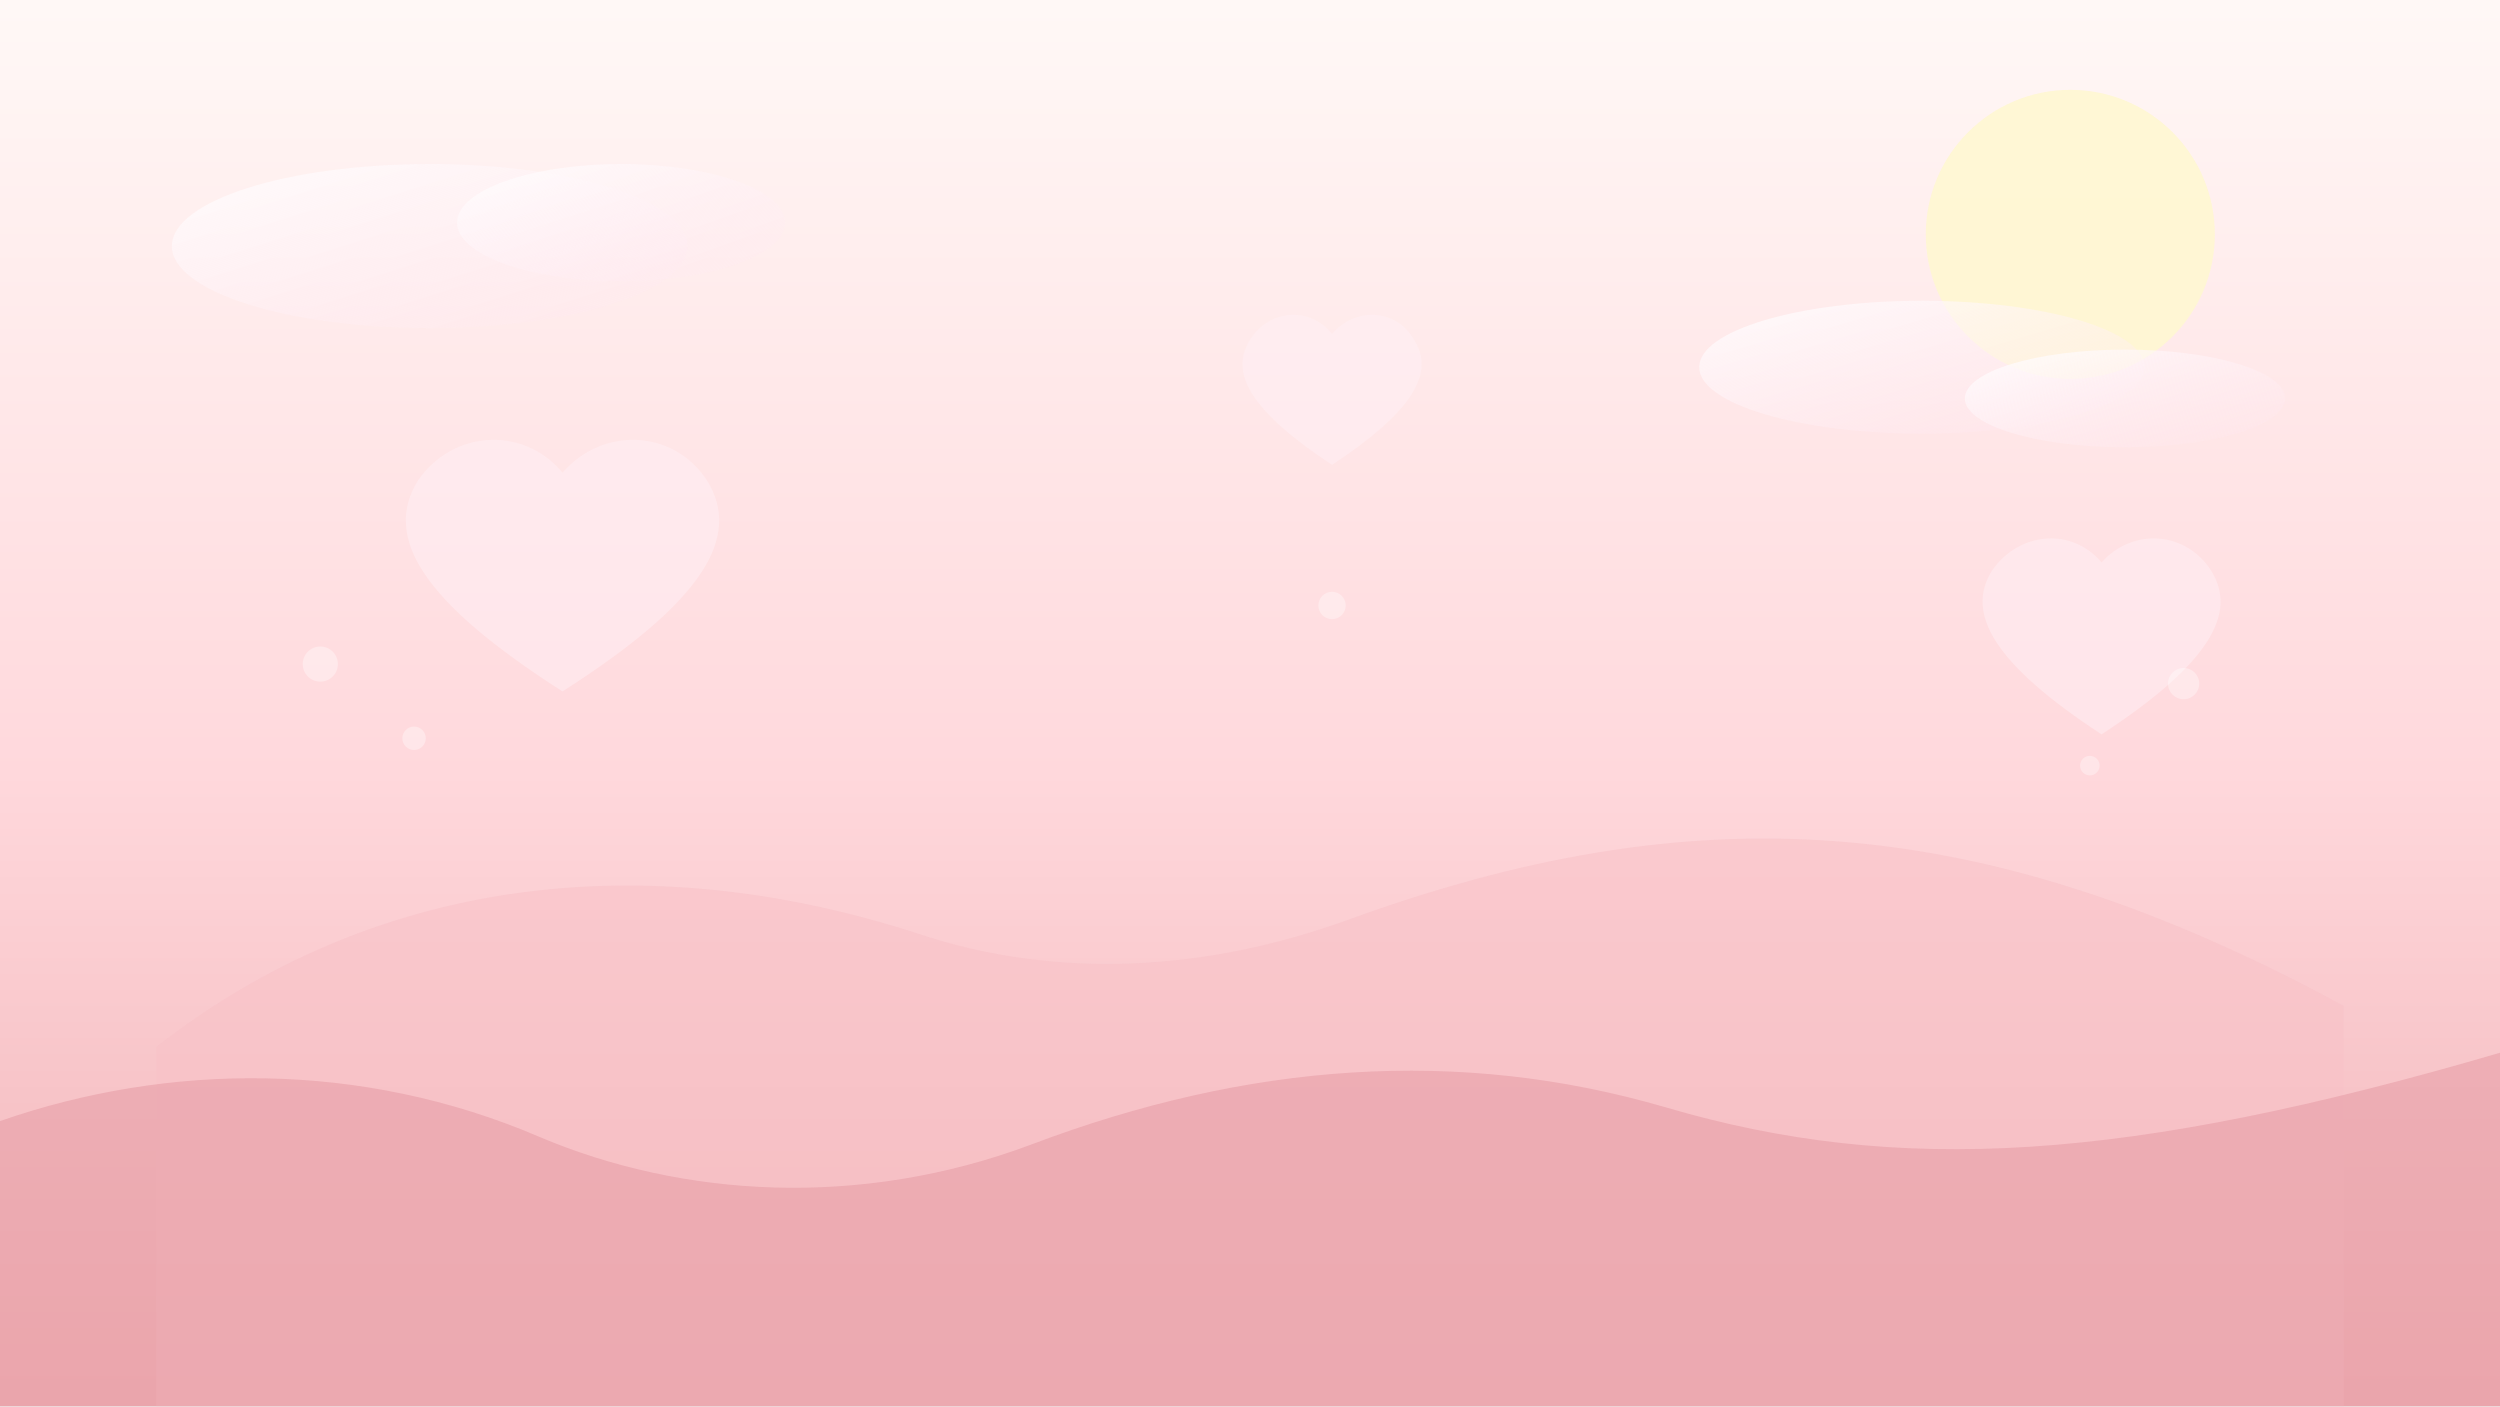
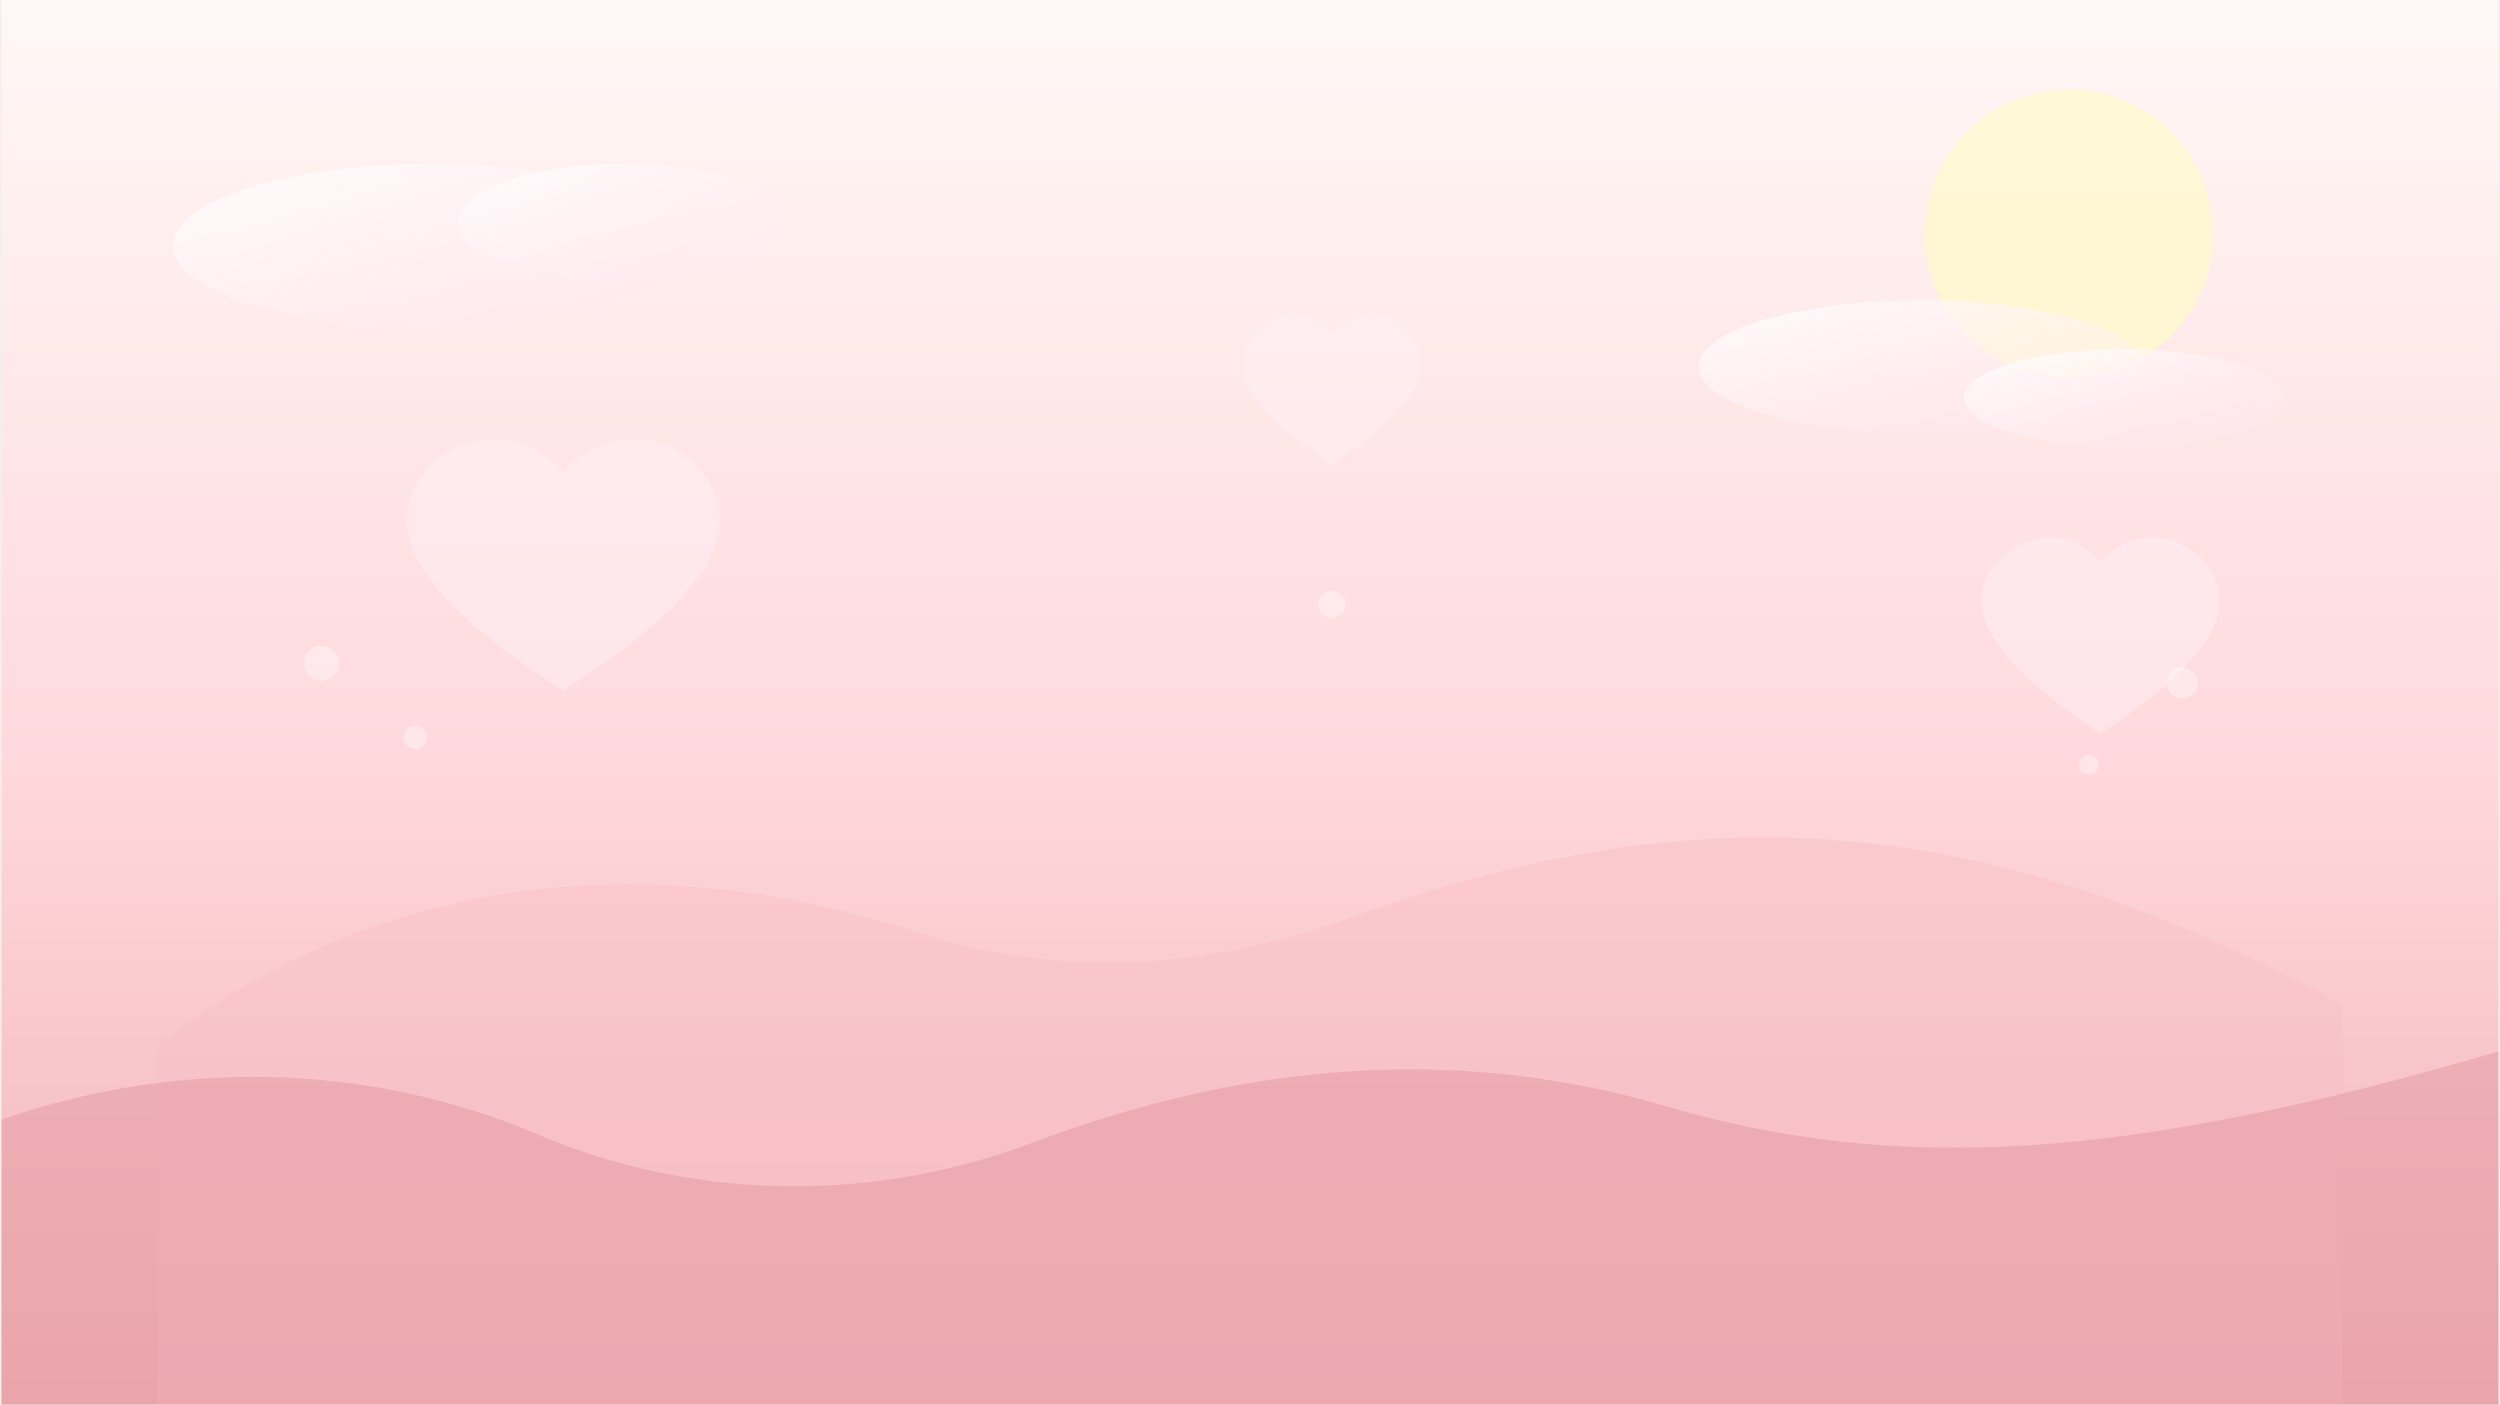
- <svg xmlns="http://www.w3.org/2000/svg" width="1280" height="720" viewBox="0 0 1280 720">
+ <svg xmlns="http://www.w3.org/2000/svg" width="267" height="150" viewBox="0 0 1280 720">
  <defs>
    <linearGradient id="sky" x1="0" y1="0" x2="0" y2="1">
      <stop offset="0%" stop-color="#fff8f6" />
      <stop offset="55%" stop-color="#ffd8dc" />
      <stop offset="100%" stop-color="#f0b1b5" />
    </linearGradient>
    <linearGradient id="mist" x1="0" y1="0" x2="1" y2="1">
      <stop offset="0%" stop-color="#ffffff" stop-opacity="0.85" />
      <stop offset="100%" stop-color="#ffe5ef" stop-opacity="0.15" />
    </linearGradient>
  </defs>
  <rect width="1280" height="720" fill="url(#sky)" />
  <circle cx="1060" cy="120" r="74" fill="#fff7d1" opacity="0.9" />
  <ellipse cx="220" cy="126" rx="132" ry="42" fill="url(#mist)" />
  <ellipse cx="318" cy="114" rx="84" ry="30" fill="url(#mist)" />
  <ellipse cx="984" cy="188" rx="114" ry="34" fill="url(#mist)" />
  <ellipse cx="1088" cy="204" rx="82" ry="25" fill="url(#mist)" />
  <path d="M80 536c110-86 248-104 390-58 72 24 148 19 220-7 176-64 322-58 510 44v205H80Z" fill="#f7c1c7" opacity="0.55" />
  <path d="M0 574c86-30 185-31 276 8 73 31 164 37 252 4 111-42 219-50 325-19 119 35 236 28 427-28v181H0Z" fill="#e59aa4" opacity="0.55" />
  <g opacity="0.5">
    <path d="M214 246c18-26 54-28 74-4 21-24 57-22 74 4 18 29-2 62-74 108-72-46-92-79-74-108Z" fill="#fff0f5" />
    <path d="M1020 292c14-20 41-22 56-4 16-18 43-16 56 4 14 22-1 48-56 84-55-36-70-62-56-84Z" fill="#fff0f5" />
    <path d="M640 174c10-16 31-17 42-3 12-14 33-13 42 3 11 17-1 37-42 64-41-27-53-47-42-64Z" fill="#fff0f5" />
  </g>
  <g opacity="0.34">
    <circle cx="164" cy="340" r="9" fill="#ffffff" />
    <circle cx="212" cy="378" r="6" fill="#ffffff" />
    <circle cx="1118" cy="350" r="8" fill="#ffffff" />
    <circle cx="1070" cy="392" r="5" fill="#ffffff" />
    <circle cx="682" cy="310" r="7" fill="#ffffff" />
  </g>
</svg>
